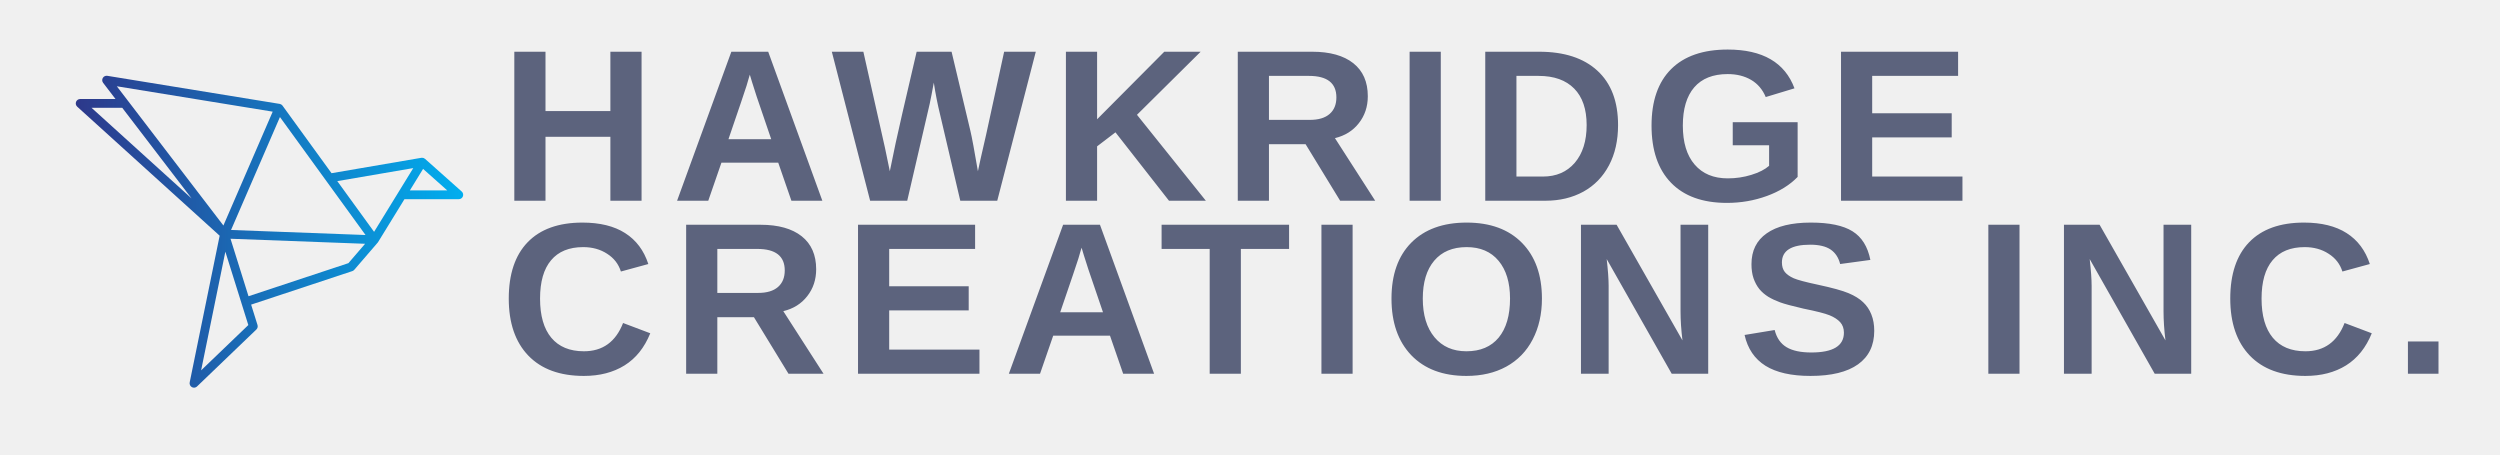
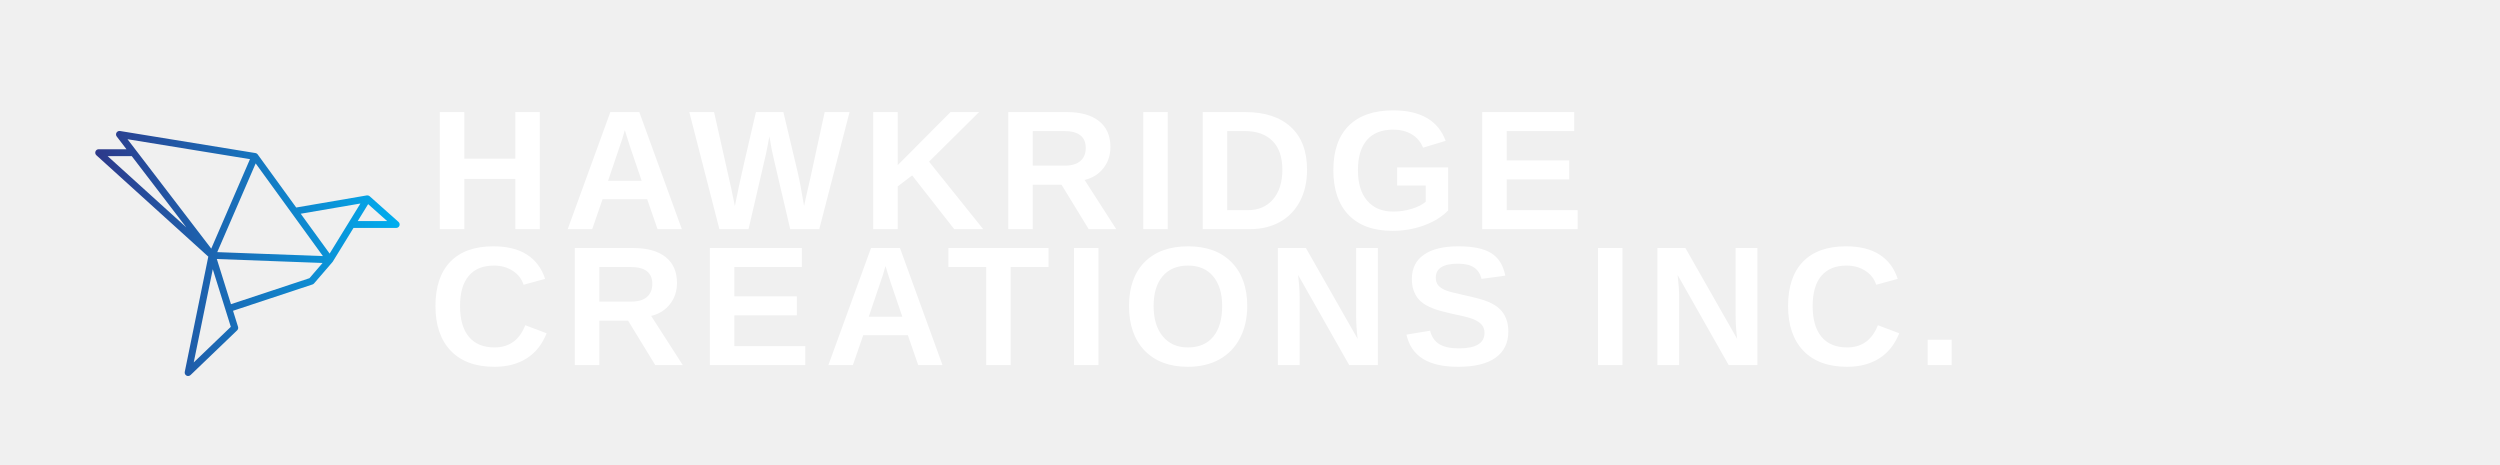
- <svg xmlns="http://www.w3.org/2000/svg" version="1.1" viewBox="0 0 5500 1000" width="100%" height="100%">
+ <svg xmlns="http://www.w3.org/2000/svg" version="1.1" viewBox="-100 -200 7000 1300" width="100%" height="100%">
  <g transform="scale(6.666667) translate(10, 10)">
    <defs id="SvgjsDefs1083">
      <linearGradient id="SvgjsLinearGradient1087">
        <stop id="SvgjsStop1088" stop-color="#2d388a" offset="0" />
        <stop id="SvgjsStop1089" stop-color="#00aeef" offset="1" />
      </linearGradient>
    </defs>
-     <g id="main_text" fill="#5c637d" transform="translate(154.9394, -5.012785) scale(2.552122)">
+     <g id="main_text" fill="#ffffff" transform="translate(154.9394, -5.012785) scale(2.552122)">
      <text x="0" y="24" font-family="Arial, Helvetica, sans-serif" font-weight="bold" font-size="28" letter-spacing="2">HAWKRIDGE</text>
    </g>
-     <g id="SvgjsG1085" fill="#5c637d" transform="translate(154.9394, 52.08691) scale(2.552122)">
+     <g id="SvgjsG1085" fill="#ffffff" transform="translate(154.9394, 52.08691) scale(2.552122)">
      <text x="0" y="24" font-family="Arial, Helvetica, sans-serif" font-weight="bold" font-size="28" letter-spacing="2">CREATIONS INC.</text>
    </g>
    <g id="SvgjsG1086" rel="mainfill" name="symbol" feature="symbol" fill="url(#SvgjsLinearGradient1087)" transform="translate(5.417311, -6.54406) scale(1.449863)">
      <path d="M94.458,41.209l-8.354-7.438c-0.006-0.004-0.012-0.005-0.016-0.009c-0.089-0.076-0.189-0.133-0.297-0.174 c-0.035-0.013-0.069-0.019-0.105-0.027c-0.076-0.021-0.154-0.031-0.236-0.032c-0.039-0.001-0.076-0.002-0.115,0.003 c-0.022,0.002-0.043-0.003-0.064,0.001l-20.444,3.504L53.672,21.664c-0.012-0.018-0.025-0.035-0.039-0.052 c0.002-0.001-0.002-0.001-0.002-0.001c-0.139-0.167-0.332-0.29-0.559-0.338c-0.018-0.004-0.037-0.008-0.056-0.011l-39.224-6.389 c-0.405-0.066-0.808,0.122-1.019,0.474s-0.185,0.796,0.064,1.121l2.822,3.687H7.61c-0.414,0-0.784,0.255-0.933,0.641 s-0.044,0.823,0.262,1.101l32.423,29.367l-6.821,33.389c-0.087,0.429,0.114,0.864,0.497,1.076c0.152,0.083,0.318,0.124,0.482,0.124 c0.252,0,0.502-0.096,0.693-0.278l13.503-12.959c0.274-0.263,0.375-0.658,0.262-1.021l-1.454-4.645l23.031-7.626 c0.172-0.057,0.326-0.159,0.443-0.297l5.295-6.145c0.002-0.002,0.004-0.005,0.005-0.007l0.036-0.042 c0.035-0.04,0.066-0.083,0.095-0.129l5.993-9.749h12.369c0.415,0,0.787-0.257,0.935-0.645S94.768,41.485,94.458,41.209z M83.429,35.877L74.51,50.384L66.135,38.84L83.429,35.877z M53.084,24.258l19.479,26.848l-30.608-1.145L53.084,24.258z M51.436,23.031L40.215,48.945L15.957,17.253L51.436,23.031z M17.191,22.155l15.792,20.633L10.204,22.155H17.191z M35.143,81.91 l5.517-27.006l3.667,11.715c0,0.002,0,0.004,0,0.006s0.002,0.004,0.003,0.006l1.556,4.97L35.143,81.91z M68.666,57.513 l-22.738,7.528l-4.095-13.084l30.632,1.146L68.666,57.513z M82.654,40.956l3.01-4.897l5.502,4.897H82.654z" />
    </g>
  </g>
</svg>
